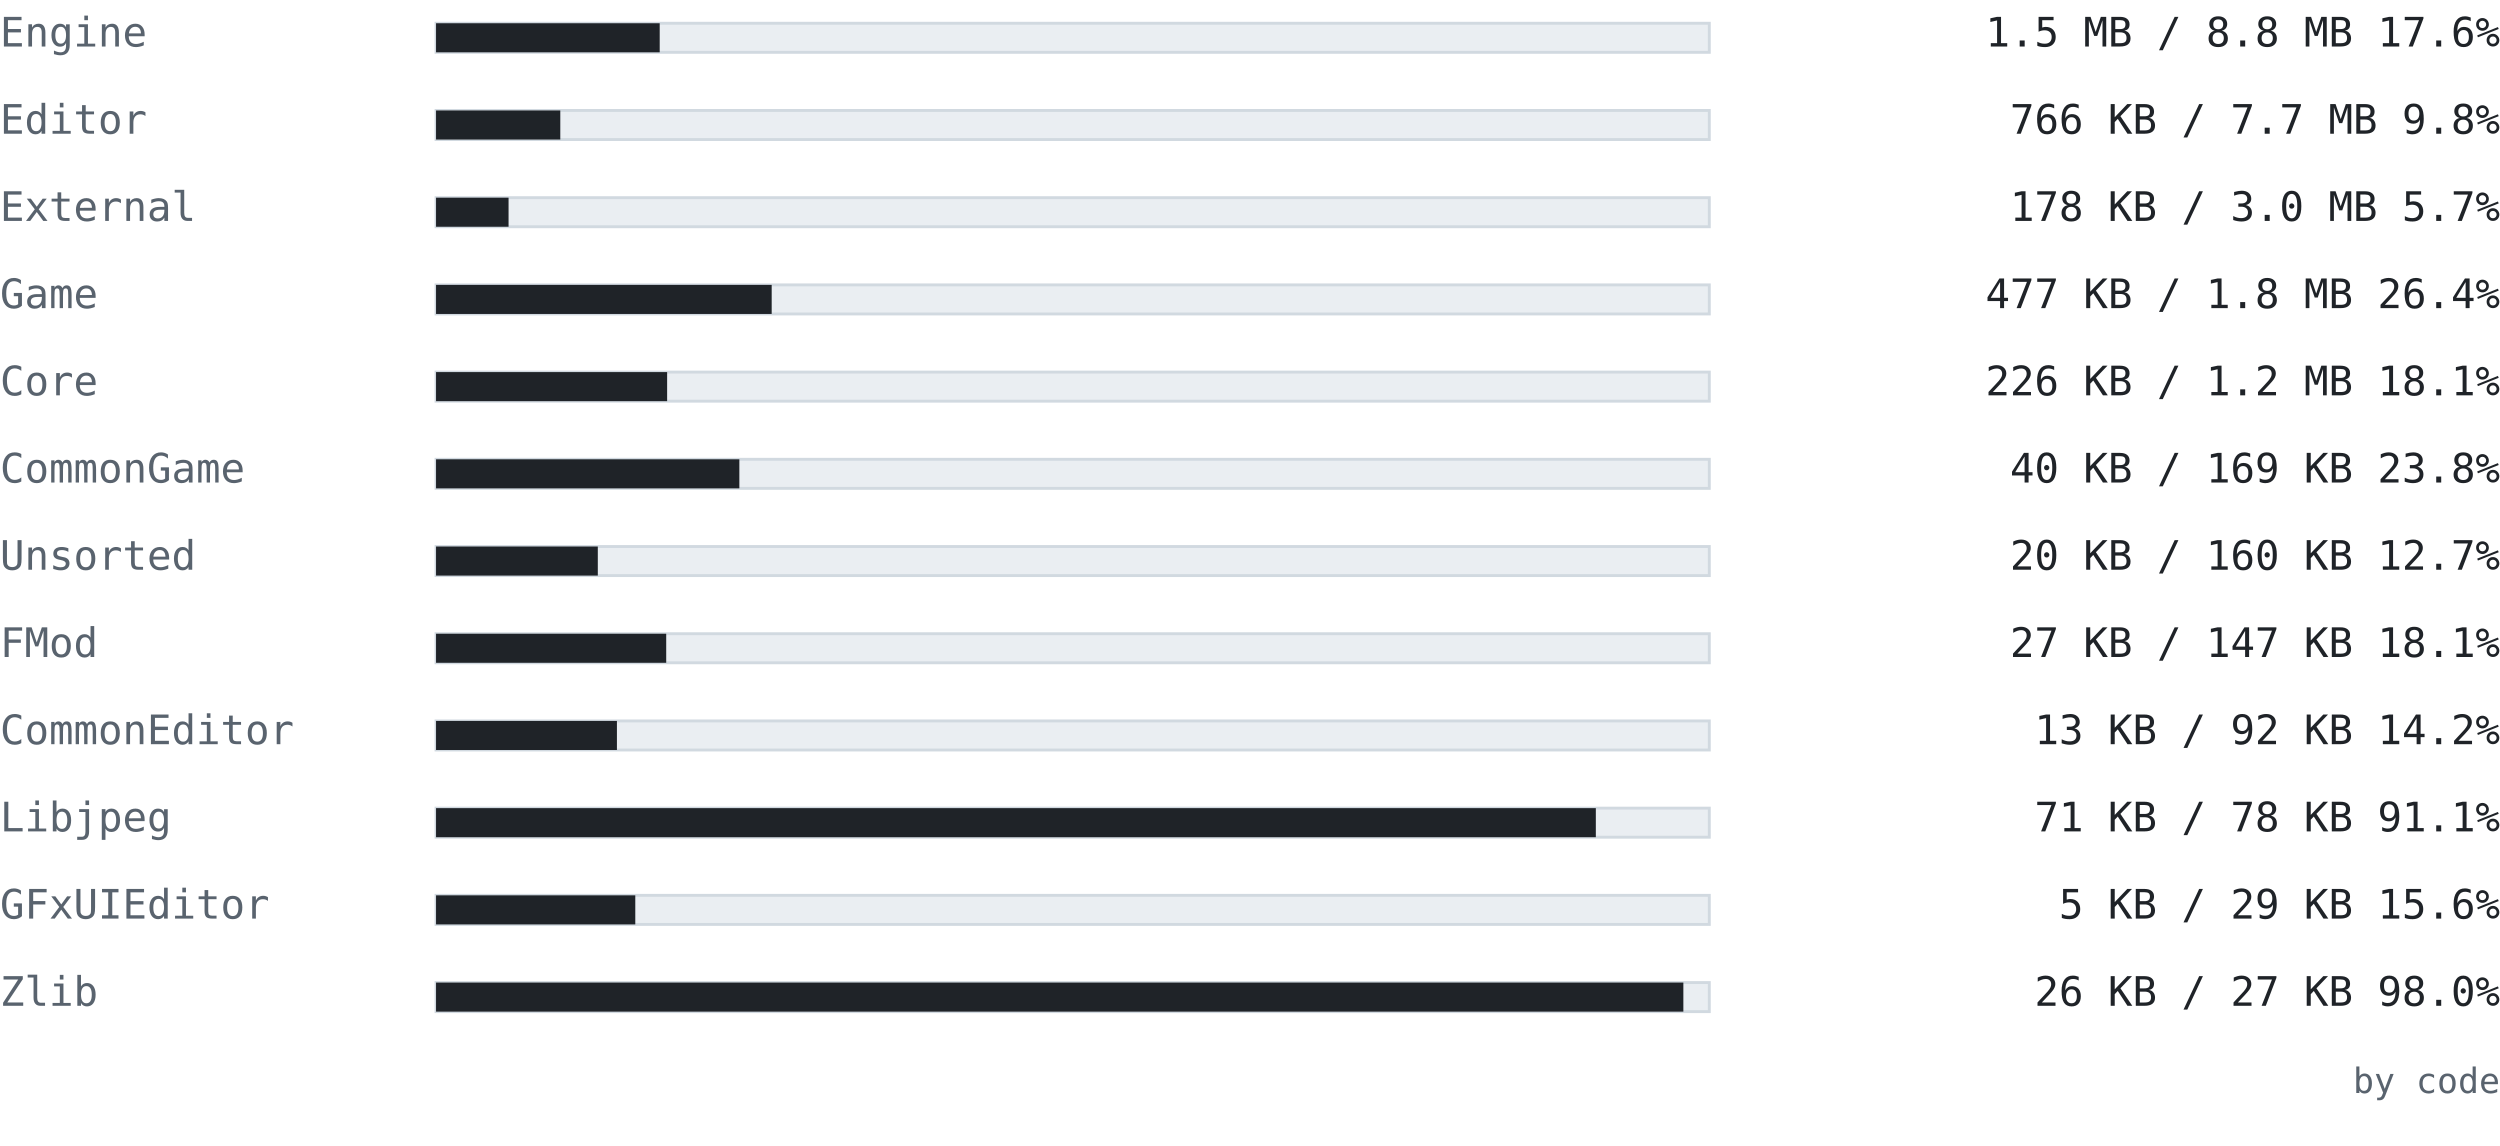
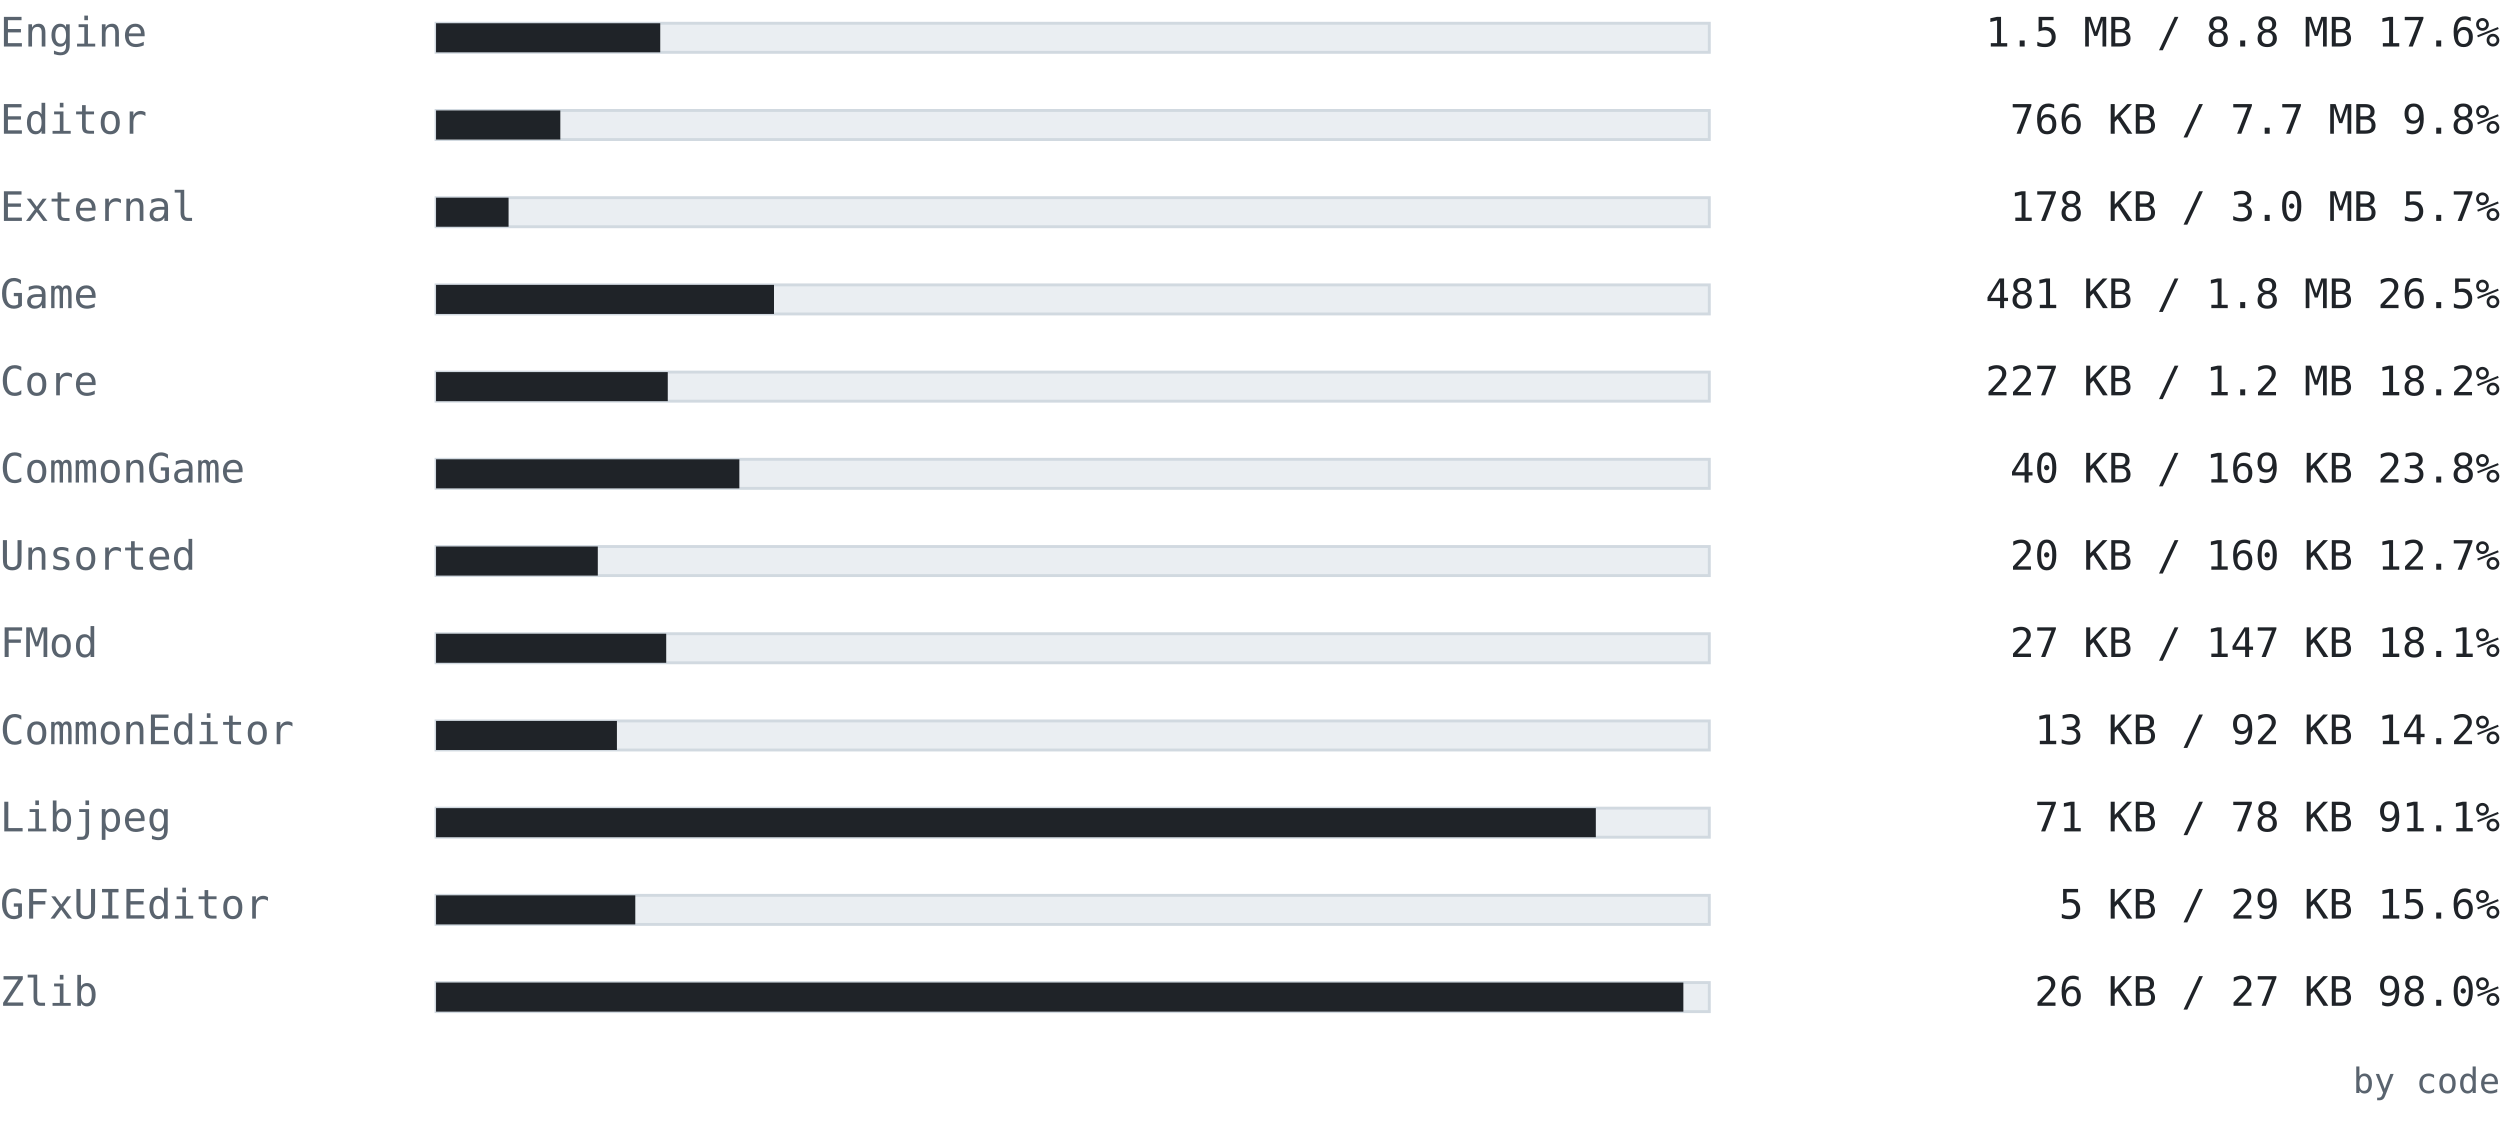
<svg xmlns="http://www.w3.org/2000/svg" width="860" height="394" viewBox="0 0 860 394" font-family="ui-monospace, SFMono-Regular, 'Cascadia Mono', Consolas, 'DejaVu Sans Mono', monospace">
  <text x="0" y="16" font-size="14" fill="#59636e" text-anchor="start" font-weight="normal">Engine</text>
  <rect x="150" y="8" width="438" height="10" fill="#eaeef2" stroke="#d1d9e0" />
-   <rect x="150" y="8" width="76.938" height="10" fill="#1f2328" />
+   <rect x="150" y="8" width="77.124" height="10" fill="#1f2328" />
  <text x="860" y="16" font-size="14" fill="#1f2328" text-anchor="end" font-weight="normal">1.5 MB / 8.8 MB  17.6%</text>
  <text x="0" y="46" font-size="14" fill="#59636e" text-anchor="start" font-weight="normal">Editor</text>
  <rect x="150" y="38" width="438" height="10" fill="#eaeef2" stroke="#d1d9e0" />
-   <rect x="150" y="38" width="42.742" height="10" fill="#1f2328" />
+   <rect x="150" y="38" width="42.751" height="10" fill="#1f2328" />
  <text x="860" y="46" font-size="14" fill="#1f2328" text-anchor="end" font-weight="normal">766 KB / 7.7 MB  9.8%</text>
  <text x="0" y="76" font-size="14" fill="#59636e" text-anchor="start" font-weight="normal">External</text>
  <rect x="150" y="68" width="438" height="10" fill="#eaeef2" stroke="#d1d9e0" />
-   <rect x="150" y="68" width="24.946" height="10" fill="#1f2328" />
+   <rect x="150" y="68" width="24.949" height="10" fill="#1f2328" />
  <text x="860" y="76" font-size="14" fill="#1f2328" text-anchor="end" font-weight="normal">178 KB / 3.0 MB  5.7%</text>
  <text x="0" y="106" font-size="14" fill="#59636e" text-anchor="start" font-weight="normal">Game</text>
  <rect x="150" y="98" width="438" height="10" fill="#eaeef2" stroke="#d1d9e0" />
-   <rect x="150" y="98" width="115.459" height="10" fill="#1f2328" />
-   <text x="860" y="106" font-size="14" fill="#1f2328" text-anchor="end" font-weight="normal">477 KB / 1.8 MB  26.4%</text>
+   <rect x="150" y="98" width="116.256" height="10" fill="#1f2328" />
+   <text x="860" y="106" font-size="14" fill="#1f2328" text-anchor="end" font-weight="normal">481 KB / 1.8 MB  26.5%</text>
  <text x="0" y="136" font-size="14" fill="#59636e" text-anchor="start" font-weight="normal">Core</text>
  <rect x="150" y="128" width="438" height="10" fill="#eaeef2" stroke="#d1d9e0" />
-   <rect x="150" y="128" width="79.492" height="10" fill="#1f2328" />
-   <text x="860" y="136" font-size="14" fill="#1f2328" text-anchor="end" font-weight="normal">226 KB / 1.2 MB  18.1%</text>
+   <rect x="150" y="128" width="79.713" height="10" fill="#1f2328" />
+   <text x="860" y="136" font-size="14" fill="#1f2328" text-anchor="end" font-weight="normal">227 KB / 1.2 MB  18.2%</text>
  <text x="0" y="166" font-size="14" fill="#59636e" text-anchor="start" font-weight="normal">CommonGame</text>
  <rect x="150" y="158" width="438" height="10" fill="#eaeef2" stroke="#d1d9e0" />
  <rect x="150" y="158" width="104.337" height="10" fill="#1f2328" />
  <text x="860" y="166" font-size="14" fill="#1f2328" text-anchor="end" font-weight="normal">40 KB / 169 KB  23.8%</text>
  <text x="0" y="196" font-size="14" fill="#59636e" text-anchor="start" font-weight="normal">Unsorted</text>
  <rect x="150" y="188" width="438" height="10" fill="#eaeef2" stroke="#d1d9e0" />
  <rect x="150" y="188" width="55.645" height="10" fill="#1f2328" />
  <text x="860" y="196" font-size="14" fill="#1f2328" text-anchor="end" font-weight="normal">20 KB / 160 KB  12.7%</text>
  <text x="0" y="226" font-size="14" fill="#59636e" text-anchor="start" font-weight="normal">FMod</text>
  <rect x="150" y="218" width="438" height="10" fill="#eaeef2" stroke="#d1d9e0" />
  <rect x="150" y="218" width="79.178" height="10" fill="#1f2328" />
  <text x="860" y="226" font-size="14" fill="#1f2328" text-anchor="end" font-weight="normal">27 KB / 147 KB  18.1%</text>
  <text x="0" y="256" font-size="14" fill="#59636e" text-anchor="start" font-weight="normal">CommonEditor</text>
  <rect x="150" y="248" width="438" height="10" fill="#eaeef2" stroke="#d1d9e0" />
  <rect x="150" y="248" width="62.221" height="10" fill="#1f2328" />
  <text x="860" y="256" font-size="14" fill="#1f2328" text-anchor="end" font-weight="normal">13 KB / 92 KB  14.2%</text>
  <text x="0" y="286" font-size="14" fill="#59636e" text-anchor="start" font-weight="normal">Libjpeg</text>
  <rect x="150" y="278" width="438" height="10" fill="#eaeef2" stroke="#d1d9e0" />
  <rect x="150" y="278" width="398.965" height="10" fill="#1f2328" />
  <text x="860" y="286" font-size="14" fill="#1f2328" text-anchor="end" font-weight="normal">71 KB / 78 KB  91.1%</text>
  <text x="0" y="316" font-size="14" fill="#59636e" text-anchor="start" font-weight="normal">GFxUIEditor</text>
  <rect x="150" y="308" width="438" height="10" fill="#eaeef2" stroke="#d1d9e0" />
  <rect x="150" y="308" width="68.539" height="10" fill="#1f2328" />
  <text x="860" y="316" font-size="14" fill="#1f2328" text-anchor="end" font-weight="normal">5 KB / 29 KB  15.6%</text>
  <text x="0" y="346" font-size="14" fill="#59636e" text-anchor="start" font-weight="normal">Zlib</text>
  <rect x="150" y="338" width="438" height="10" fill="#eaeef2" stroke="#d1d9e0" />
  <rect x="150" y="338" width="429.075" height="10" fill="#1f2328" />
  <text x="860" y="346" font-size="14" fill="#1f2328" text-anchor="end" font-weight="normal">26 KB / 27 KB  98.0%</text>
  <text x="860" y="376" font-size="12" fill="#59636e" text-anchor="end" font-weight="normal">by code</text>
</svg>
